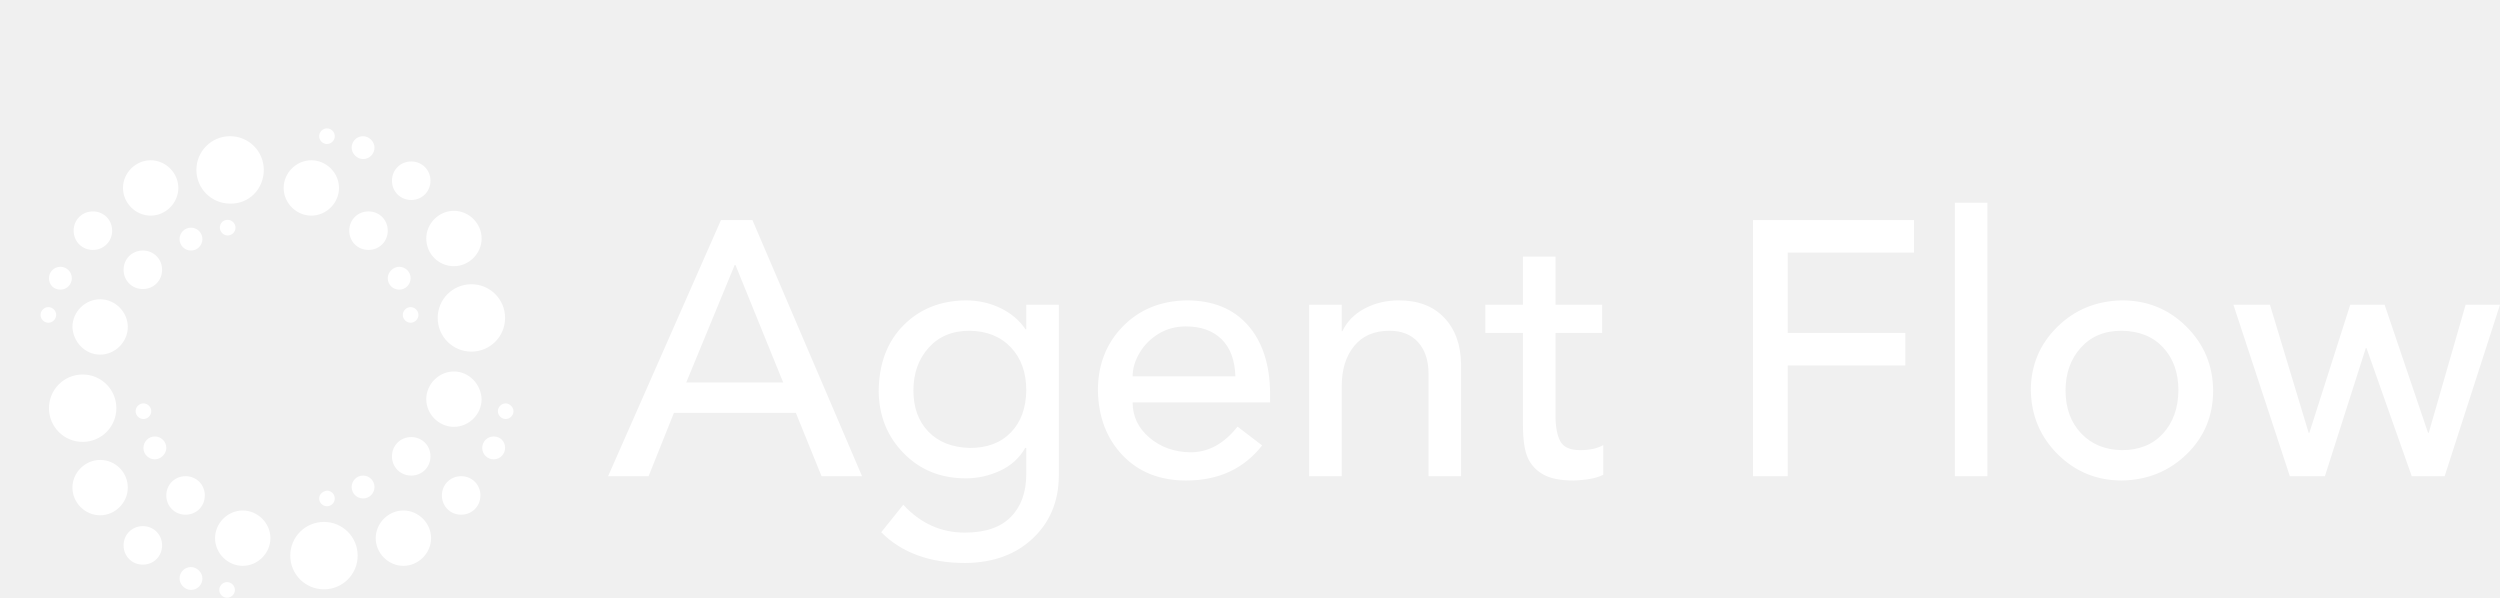
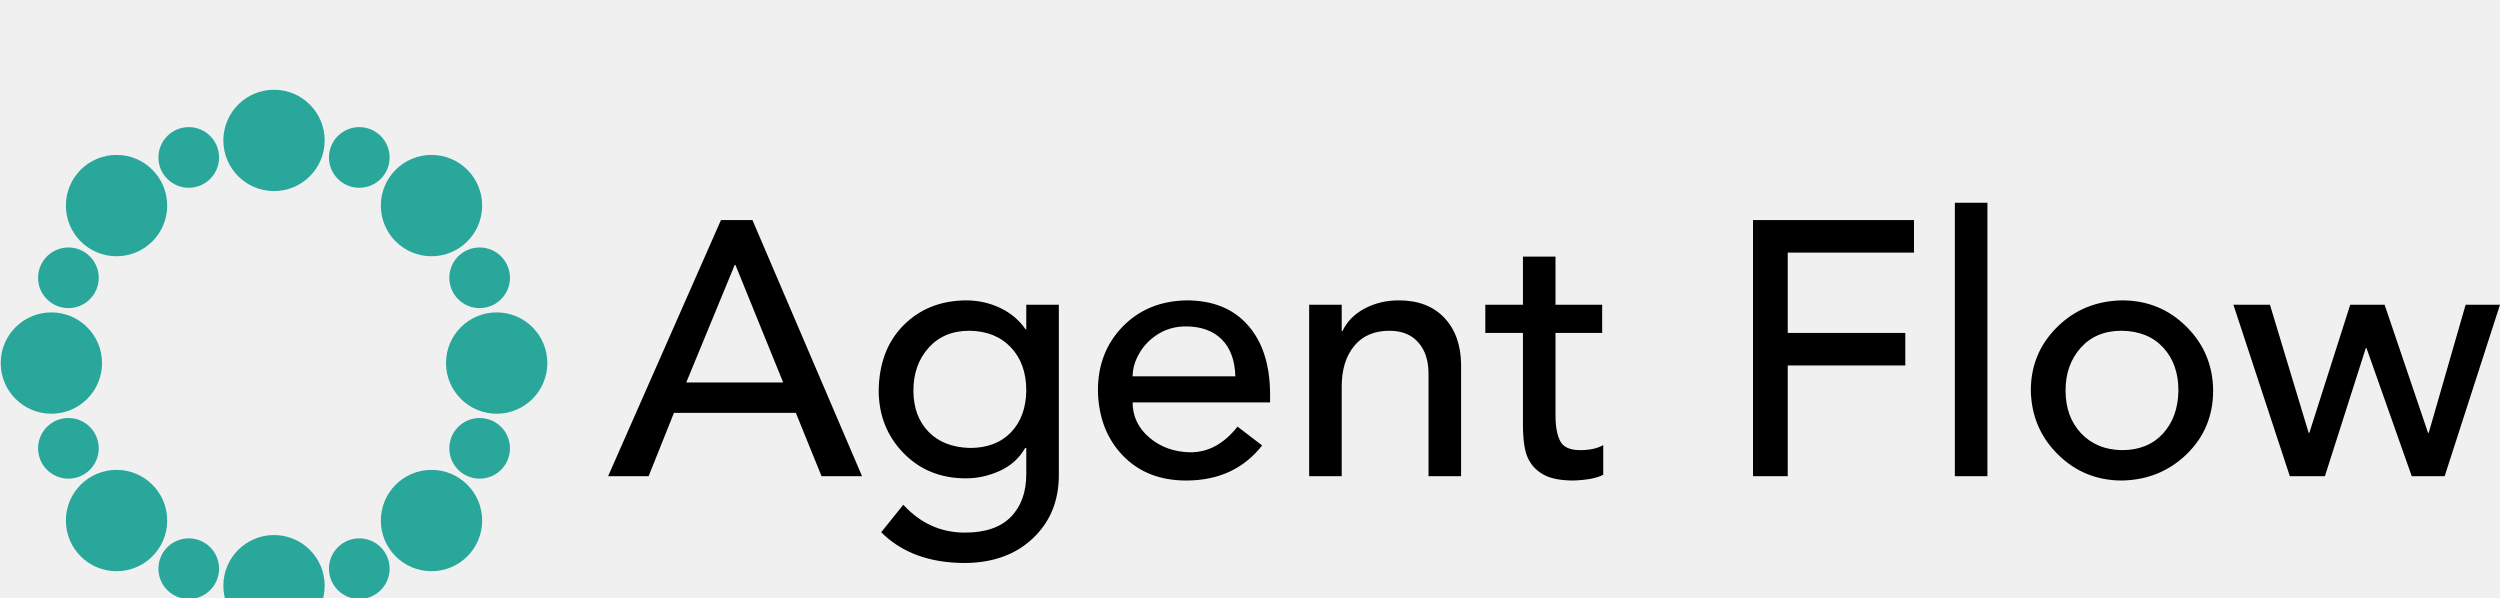
<svg xmlns="http://www.w3.org/2000/svg" width="232.7" height="55.638" viewBox="0 0 370 88.466">
  <defs />
-   <g transform="matrix(0.8905852,0,0,0.8905852,-3.974554,9.203563)" fill="#ffffff">
-     <path d="M29.5,25.5c2.5,0,4.6-2.1,4.6-4.6s-2.1-4.6-4.6-4.6c-2.5,0-4.6,2.1-4.6,4.6S27,25.5,29.5,25.5z M27,58  c0,0.7,0.6,1.3,1.3,1.3c0.7,0,1.3-0.6,1.3-1.3s-0.6-1.3-1.3-1.3C27.6,56.7,27,57.3,27,58z M36.2,31.3c1.1,0,1.9-0.9,1.9-1.9  c0-1.1-0.9-1.9-1.9-1.9c-1.1,0-1.9,0.9-1.9,1.9C34.3,30.4,35.1,31.3,36.2,31.3z M21.1,48.6c2.5,0,4.6-2.1,4.6-4.6  c0-2.5-2.1-4.6-4.6-4.6s-4.6,2.1-4.6,4.6C16.6,46.5,18.6,48.6,21.1,48.6z M14.5,37.8c1.1,0,1.9-0.9,1.9-1.9c0-1.1-0.9-1.9-1.9-1.9  c-1.1,0-1.9,0.9-1.9,1.9C12.6,37,13.4,37.8,14.5,37.8z M13.8,42c0-0.7-0.6-1.3-1.3-1.3c-0.7,0-1.3,0.6-1.3,1.3s0.6,1.3,1.3,1.3  C13.2,43.3,13.8,42.7,13.8,42z M19.9,31.2c1.8,0,3.2-1.4,3.2-3.2s-1.4-3.2-3.2-3.2c-1.8,0-3.2,1.4-3.2,3.2S18.1,31.2,19.9,31.2z   M58.8,13.6c0.7,0,1.3-0.6,1.3-1.3c0-0.7-0.6-1.3-1.3-1.3c-0.7,0-1.3,0.6-1.3,1.3C57.5,13,58.1,13.6,58.8,13.6z M23.8,57.5  c0-3.1-2.5-5.6-5.6-5.6c-3.1,0-5.6,2.5-5.6,5.6s2.5,5.6,5.6,5.6C21.3,63.1,23.8,60.6,23.8,57.5z M79.9,33.9c2.5,0,4.6-2.1,4.6-4.6  s-2.1-4.6-4.6-4.6s-4.6,2.1-4.6,4.6S77.3,33.9,79.9,33.9z M69.6,65.5c0,1.8,1.4,3.2,3.2,3.2c1.8,0,3.2-1.4,3.2-3.2s-1.4-3.2-3.2-3.2  C71,62.3,69.6,63.7,69.6,65.5z M72.8,22.9c1.8,0,3.2-1.4,3.2-3.2c0-1.8-1.4-3.2-3.2-3.2c-1.8,0-3.2,1.4-3.2,3.2  C69.6,21.5,71,22.9,72.8,22.9z M65.7,31.2c1.8,0,3.2-1.4,3.2-3.2s-1.4-3.2-3.2-3.2c-1.8,0-3.2,1.4-3.2,3.2S63.9,31.2,65.7,31.2z   M77.2,42.5c0,3.1,2.5,5.6,5.6,5.6c3.1,0,5.6-2.5,5.6-5.6s-2.5-5.6-5.6-5.6C79.7,36.9,77.2,39.4,77.2,42.5z M74,42  c0-0.7-0.6-1.3-1.3-1.3c-0.7,0-1.3,0.6-1.3,1.3s0.6,1.3,1.3,1.3C73.4,43.3,74,42.7,74,42z M64.8,16.1c1.1,0,1.9-0.9,1.9-1.9  s-0.9-1.9-1.9-1.9c-1.1,0-1.9,0.9-1.9,1.9S63.8,16.1,64.8,16.1z M70.8,37.8c1.1,0,1.9-0.9,1.9-1.9c0-1.1-0.9-1.9-1.9-1.9  s-1.9,0.9-1.9,1.9C68.9,37,69.8,37.8,70.8,37.8z M31.4,34.5c0-1.8-1.4-3.2-3.2-3.2c-1.8,0-3.2,1.4-3.2,3.2s1.4,3.2,3.2,3.2  C30,37.7,31.4,36.3,31.4,34.5z M64.8,68.7c-1.1,0-1.9,0.9-1.9,1.9c0,1.1,0.9,1.9,1.9,1.9c1.1,0,1.9-0.9,1.9-1.9  C66.7,69.6,65.9,68.7,64.8,68.7z M58.3,76.4c-3.1,0-5.6,2.5-5.6,5.6s2.5,5.6,5.6,5.6c3.1,0,5.6-2.5,5.6-5.6S61.4,76.4,58.3,76.4z   M71.5,74.5c-2.5,0-4.6,2.1-4.6,4.6s2.1,4.6,4.6,4.6c2.5,0,4.6-2.1,4.6-4.6S74,74.5,71.5,74.5z M57.5,72.5c0,0.7,0.6,1.3,1.3,1.3  c0.7,0,1.3-0.6,1.3-1.3c0-0.7-0.6-1.3-1.3-1.3C58.1,71.3,57.5,71.8,57.5,72.5z M88.5,56.7c-0.7,0-1.3,0.6-1.3,1.3s0.6,1.3,1.3,1.3  c0.7,0,1.3-0.6,1.3-1.3S89.1,56.7,88.5,56.7z M86.5,62.2c-1.1,0-1.9,0.9-1.9,1.9c0,1.1,0.9,1.9,1.9,1.9c1.1,0,1.9-0.9,1.9-1.9  C88.4,63,87.6,62.2,86.5,62.2z M56.2,25.5c2.5,0,4.6-2.1,4.6-4.6s-2.1-4.6-4.6-4.6s-4.6,2.1-4.6,4.6S53.7,25.5,56.2,25.5z   M79.9,51.4c-2.5,0-4.6,2.1-4.6,4.6c0,2.5,2.1,4.6,4.6,4.6s4.6-2.1,4.6-4.6C84.4,53.5,82.4,51.4,79.9,51.4z M21.1,66.1  c-2.5,0-4.6,2.1-4.6,4.6s2.1,4.6,4.6,4.6s4.6-2.1,4.6-4.6S23.7,66.1,21.1,66.1z M81.1,68.8c-1.8,0-3.2,1.4-3.2,3.2s1.4,3.2,3.2,3.2  c1.8,0,3.2-1.4,3.2-3.2S82.9,68.8,81.1,68.8z M30.2,62.2c-1.1,0-1.9,0.9-1.9,1.9c0,1.1,0.9,1.9,1.9,1.9s1.9-0.9,1.9-1.9  C32.1,63,31.2,62.2,30.2,62.2z M35.3,68.8c-1.8,0-3.2,1.4-3.2,3.2s1.4,3.2,3.2,3.2c1.8,0,3.2-1.4,3.2-3.2S37.1,68.8,35.3,68.8z   M36.2,83.9c-1.1,0-1.9,0.9-1.9,1.9s0.9,1.9,1.9,1.9c1.1,0,1.9-0.9,1.9-1.9S37.2,83.9,36.2,83.9z M28.2,77.1c-1.8,0-3.2,1.4-3.2,3.2  c0,1.8,1.4,3.2,3.2,3.2c1.8,0,3.2-1.4,3.2-3.2C31.4,78.5,30,77.1,28.2,77.1z M41,27.5c0,0.7,0.6,1.3,1.3,1.3c0.7,0,1.3-0.6,1.3-1.3  c0-0.7-0.6-1.3-1.3-1.3C41.5,26.2,41,26.8,41,27.5z M48.3,17.9c0-3.1-2.5-5.6-5.6-5.6c-3.1,0-5.6,2.5-5.6,5.6s2.5,5.6,5.6,5.6  C45.8,23.6,48.3,21.1,48.3,17.9z M42.2,86.4c-0.7,0-1.3,0.6-1.3,1.3c0,0.7,0.6,1.3,1.3,1.3c0.7,0,1.3-0.6,1.3-1.3  C43.5,87,42.9,86.4,42.2,86.4z M44.8,74.5c-2.5,0-4.6,2.1-4.6,4.6s2.1,4.6,4.6,4.6s4.6-2.1,4.6-4.6S47.3,74.5,44.8,74.5z" />
+   <g transform="matrix(0.8905852,0,0,0.8905852,-3.974554,9.203563)" fill="#2AA79B">
+     <circle cx="50.0" cy="13.0" r="8.42" />
+     <circle cx="76.17" cy="23.83" r="8.42" />
+     <circle cx="87.0" cy="50.0" r="8.42" />
+     <circle cx="76.17" cy="76.17" r="8.42" />
+     <circle cx="50.0" cy="87.0" r="8.42" />
+     <circle cx="23.83" cy="76.17" r="8.42" />
+     <circle cx="13.0" cy="50.0" r="8.42" />
+     <circle cx="23.83" cy="23.83" r="8.42" />
+     <circle cx="64.17" cy="15.83" r="5.04" />
+     <circle cx="84.17" cy="35.83" r="5.04" />
+     <circle cx="84.17" cy="64.17" r="5.04" />
+     <circle cx="64.17" cy="84.17" r="5.04" />
+     <circle cx="35.83" cy="84.17" r="5.04" />
+     <circle cx="15.83" cy="64.17" r="5.04" />
+     <circle cx="15.83" cy="35.83" r="5.04" />
+     <circle cx="35.83" cy="15.83" r="5.04" />
  </g>
-   <g transform="matrix(2.676864,0,0,2.676864,89.94646,16.9369)" fill="#ffffff">
+   <g transform="matrix(2.676864,0,0,2.676864,89.94646,16.9369)" fill="currentColor">
    <path d="M8 5.84 l6.06 14.16 l-2.24 0 l-1.42 -3.5 l-6.74 0 l-1.4 3.5 l-2.24 0 l6.24 -14.16 l1.74 0 z M4.34 14.82 l5.36 0 l-2.64 -6.5 l-0.04 0 z M19.8 10.28 c0.68 0 1.313 0.14 1.9 0.42 s1.053 0.673 1.4 1.18 l0.04 0 l0 -1.36 l1.8 0 l0 9.48 c-0.013 1.4 -0.493 2.547 -1.44 3.44 s-2.193 1.347 -3.74 1.36 c-1.96 0 -3.507 -0.567 -4.64 -1.7 l1.22 -1.52 c0.947 1.027 2.08 1.54 3.4 1.54 c1.133 0 1.983 -0.29 2.55 -0.87 s0.85 -1.37 0.85 -2.37 l0 -1.44 l-0.06 0 c-0.32 0.56 -0.783 0.98 -1.39 1.26 s-1.237 0.42 -1.89 0.42 c-1.387 0 -2.533 -0.463 -3.44 -1.39 s-1.367 -2.07 -1.38 -3.43 c0.013 -1.52 0.47 -2.733 1.37 -3.64 s2.05 -1.367 3.45 -1.38 z M16.9 15.26 c0 0.947 0.277 1.707 0.83 2.28 s1.317 0.873 2.29 0.9 c0.96 0 1.717 -0.287 2.27 -0.86 s0.837 -1.347 0.85 -2.32 c0 -0.987 -0.283 -1.78 -0.85 -2.38 s-1.33 -0.907 -2.29 -0.92 c-0.947 0 -1.7 0.313 -2.26 0.94 s-0.84 1.413 -0.84 2.36 z M32 10.28 c1.453 0 2.583 0.457 3.39 1.37 s1.217 2.17 1.23 3.77 l0 0.5 l-7.6 0 c0 0.773 0.31 1.423 0.93 1.95 s1.377 0.797 2.27 0.81 c0.987 0 1.853 -0.473 2.6 -1.42 l1.36 1.04 c-1.013 1.293 -2.413 1.94 -4.2 1.94 c-1.453 0 -2.623 -0.463 -3.51 -1.39 s-1.343 -2.123 -1.37 -3.59 c0 -1.413 0.457 -2.59 1.37 -3.53 s2.09 -1.423 3.53 -1.45 z M34.7 14.48 c-0.027 -0.893 -0.28 -1.577 -0.76 -2.05 s-1.14 -0.71 -1.98 -0.71 c-0.56 0 -1.063 0.137 -1.51 0.41 s-0.797 0.627 -1.05 1.06 s-0.38 0.863 -0.38 1.29 l5.68 0 z M43.74 10.28 c1.067 0 1.903 0.32 2.51 0.96 s0.917 1.5 0.93 2.58 l0 6.18 l-1.8 0 l0 -5.66 c0 -0.733 -0.19 -1.313 -0.57 -1.74 s-0.91 -0.64 -1.59 -0.64 c-0.84 0 -1.49 0.28 -1.95 0.84 s-0.69 1.307 -0.69 2.24 l0 4.96 l-1.8 0 l0 -9.48 l1.8 0 l0 1.46 l0.04 0 c0.253 -0.533 0.663 -0.95 1.23 -1.25 s1.197 -0.45 1.89 -0.45 z M52.4 7.86 l-0 2.66 l2.58 0 l0 1.56 l-2.58 0 l0 4.56 c0 0.613 0.087 1.087 0.26 1.42 s0.54 0.5 1.1 0.5 c0.533 0 0.96 -0.093 1.28 -0.28 l0 1.64 c-0.347 0.187 -0.893 0.293 -1.64 0.32 c-0.72 0 -1.277 -0.11 -1.67 -0.33 s-0.68 -0.527 -0.86 -0.92 s-0.27 -1.01 -0.27 -1.85 l0 -5.06 l-2.08 0 l0 -1.56 l2.08 0 l0 -2.66 l1.8 0 z M72.22 5.84 l0 1.8 l-6.98 0 l0 4.44 l6.5 0 l0 1.8 l-6.5 0 l0 6.12 l-1.92 0 l0 -14.16 l8.9 0 z M76.28 4.88 l0 15.12 l-1.8 0 l0 -15.12 l1.8 0 z M83.72 10.28 c1.4 0 2.587 0.483 3.56 1.45 s1.467 2.143 1.48 3.53 c0 1.4 -0.487 2.573 -1.46 3.52 s-2.167 1.433 -3.58 1.46 c-1.387 0 -2.567 -0.48 -3.54 -1.44 s-1.473 -2.14 -1.5 -3.54 c0 -1.373 0.483 -2.54 1.45 -3.5 s2.163 -1.453 3.59 -1.48 z M80.6 15.26 c0 0.973 0.287 1.763 0.86 2.37 s1.327 0.917 2.26 0.93 c0.947 0 1.7 -0.303 2.26 -0.91 s0.847 -1.403 0.86 -2.39 c0 -0.973 -0.28 -1.763 -0.84 -2.37 s-1.327 -0.917 -2.3 -0.93 c-0.947 0 -1.7 0.313 -2.26 0.94 s-0.84 1.413 -0.84 2.36 z M91.9 10.52 l2.14 7.08 l0.04 0 l2.26 -7.08 l1.9 0 l2.4 7.08 l0.04 0 l2.04 -7.08 l1.9 0 l-3.06 9.48 l-1.82 0 l-2.5 -7.08 l-0.04 0 l-2.26 7.08 l-1.94 0 l-3.12 -9.48 l2.02 0 z" />
  </g>
</svg>
